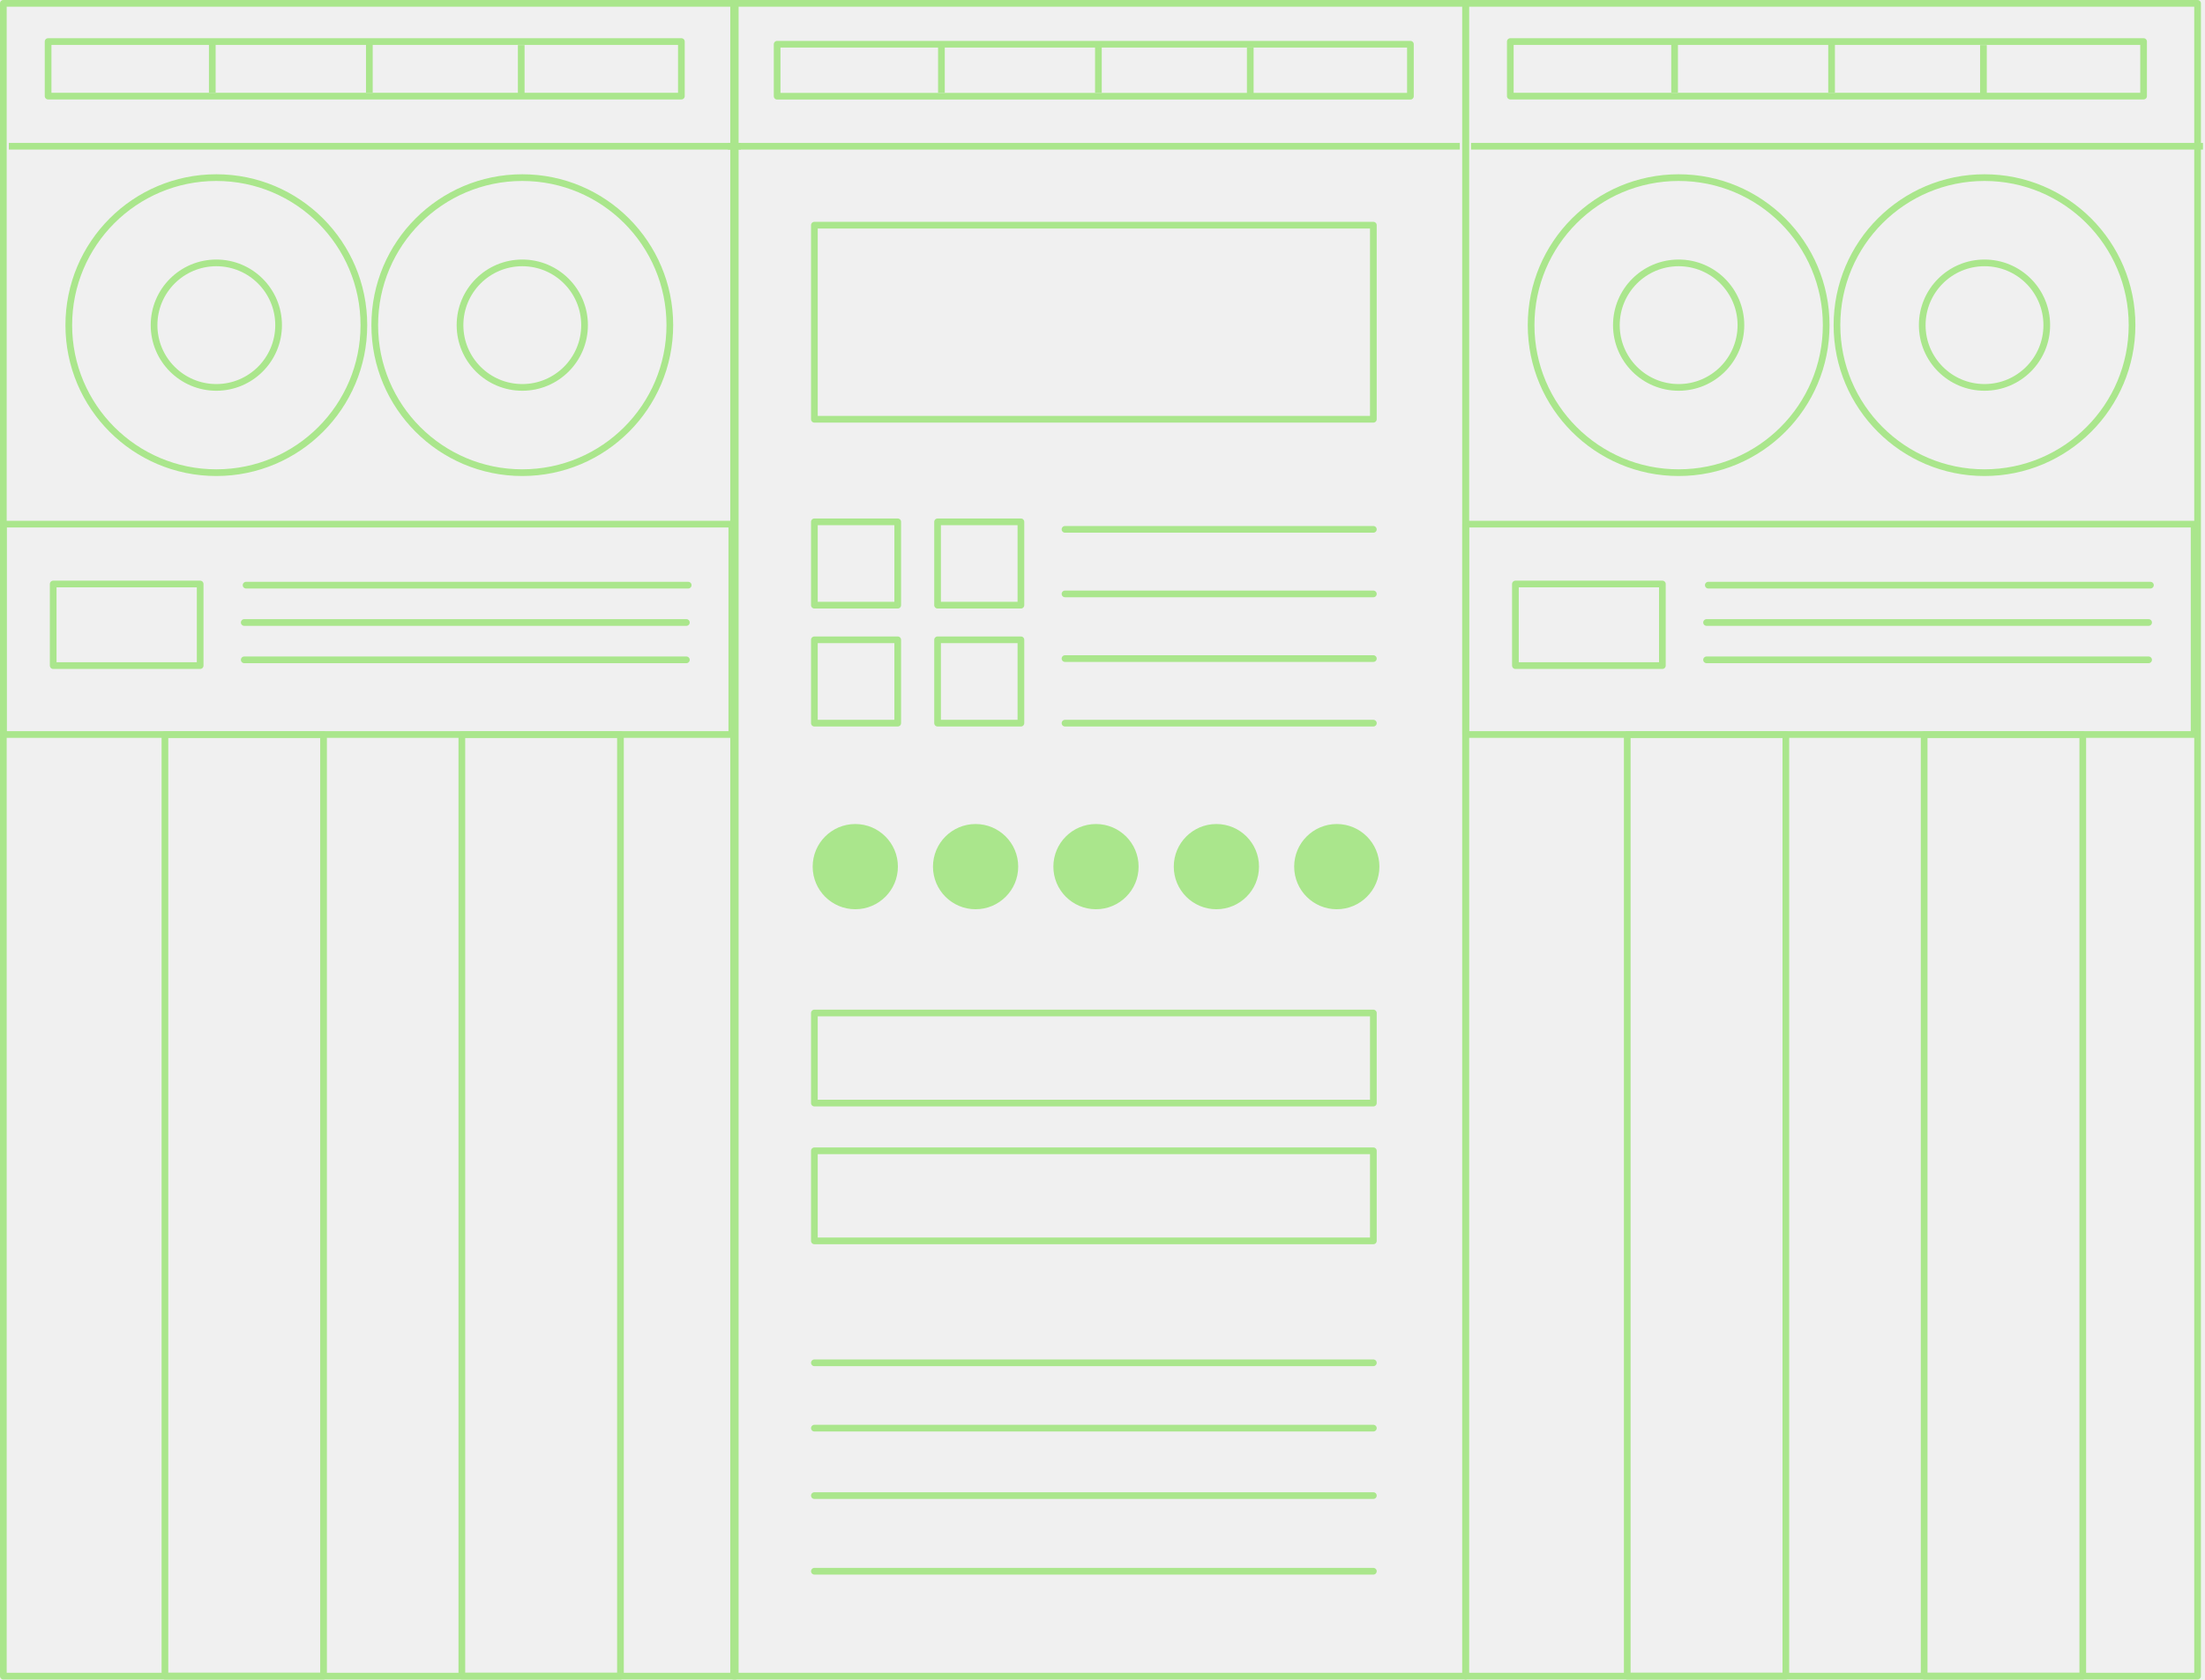
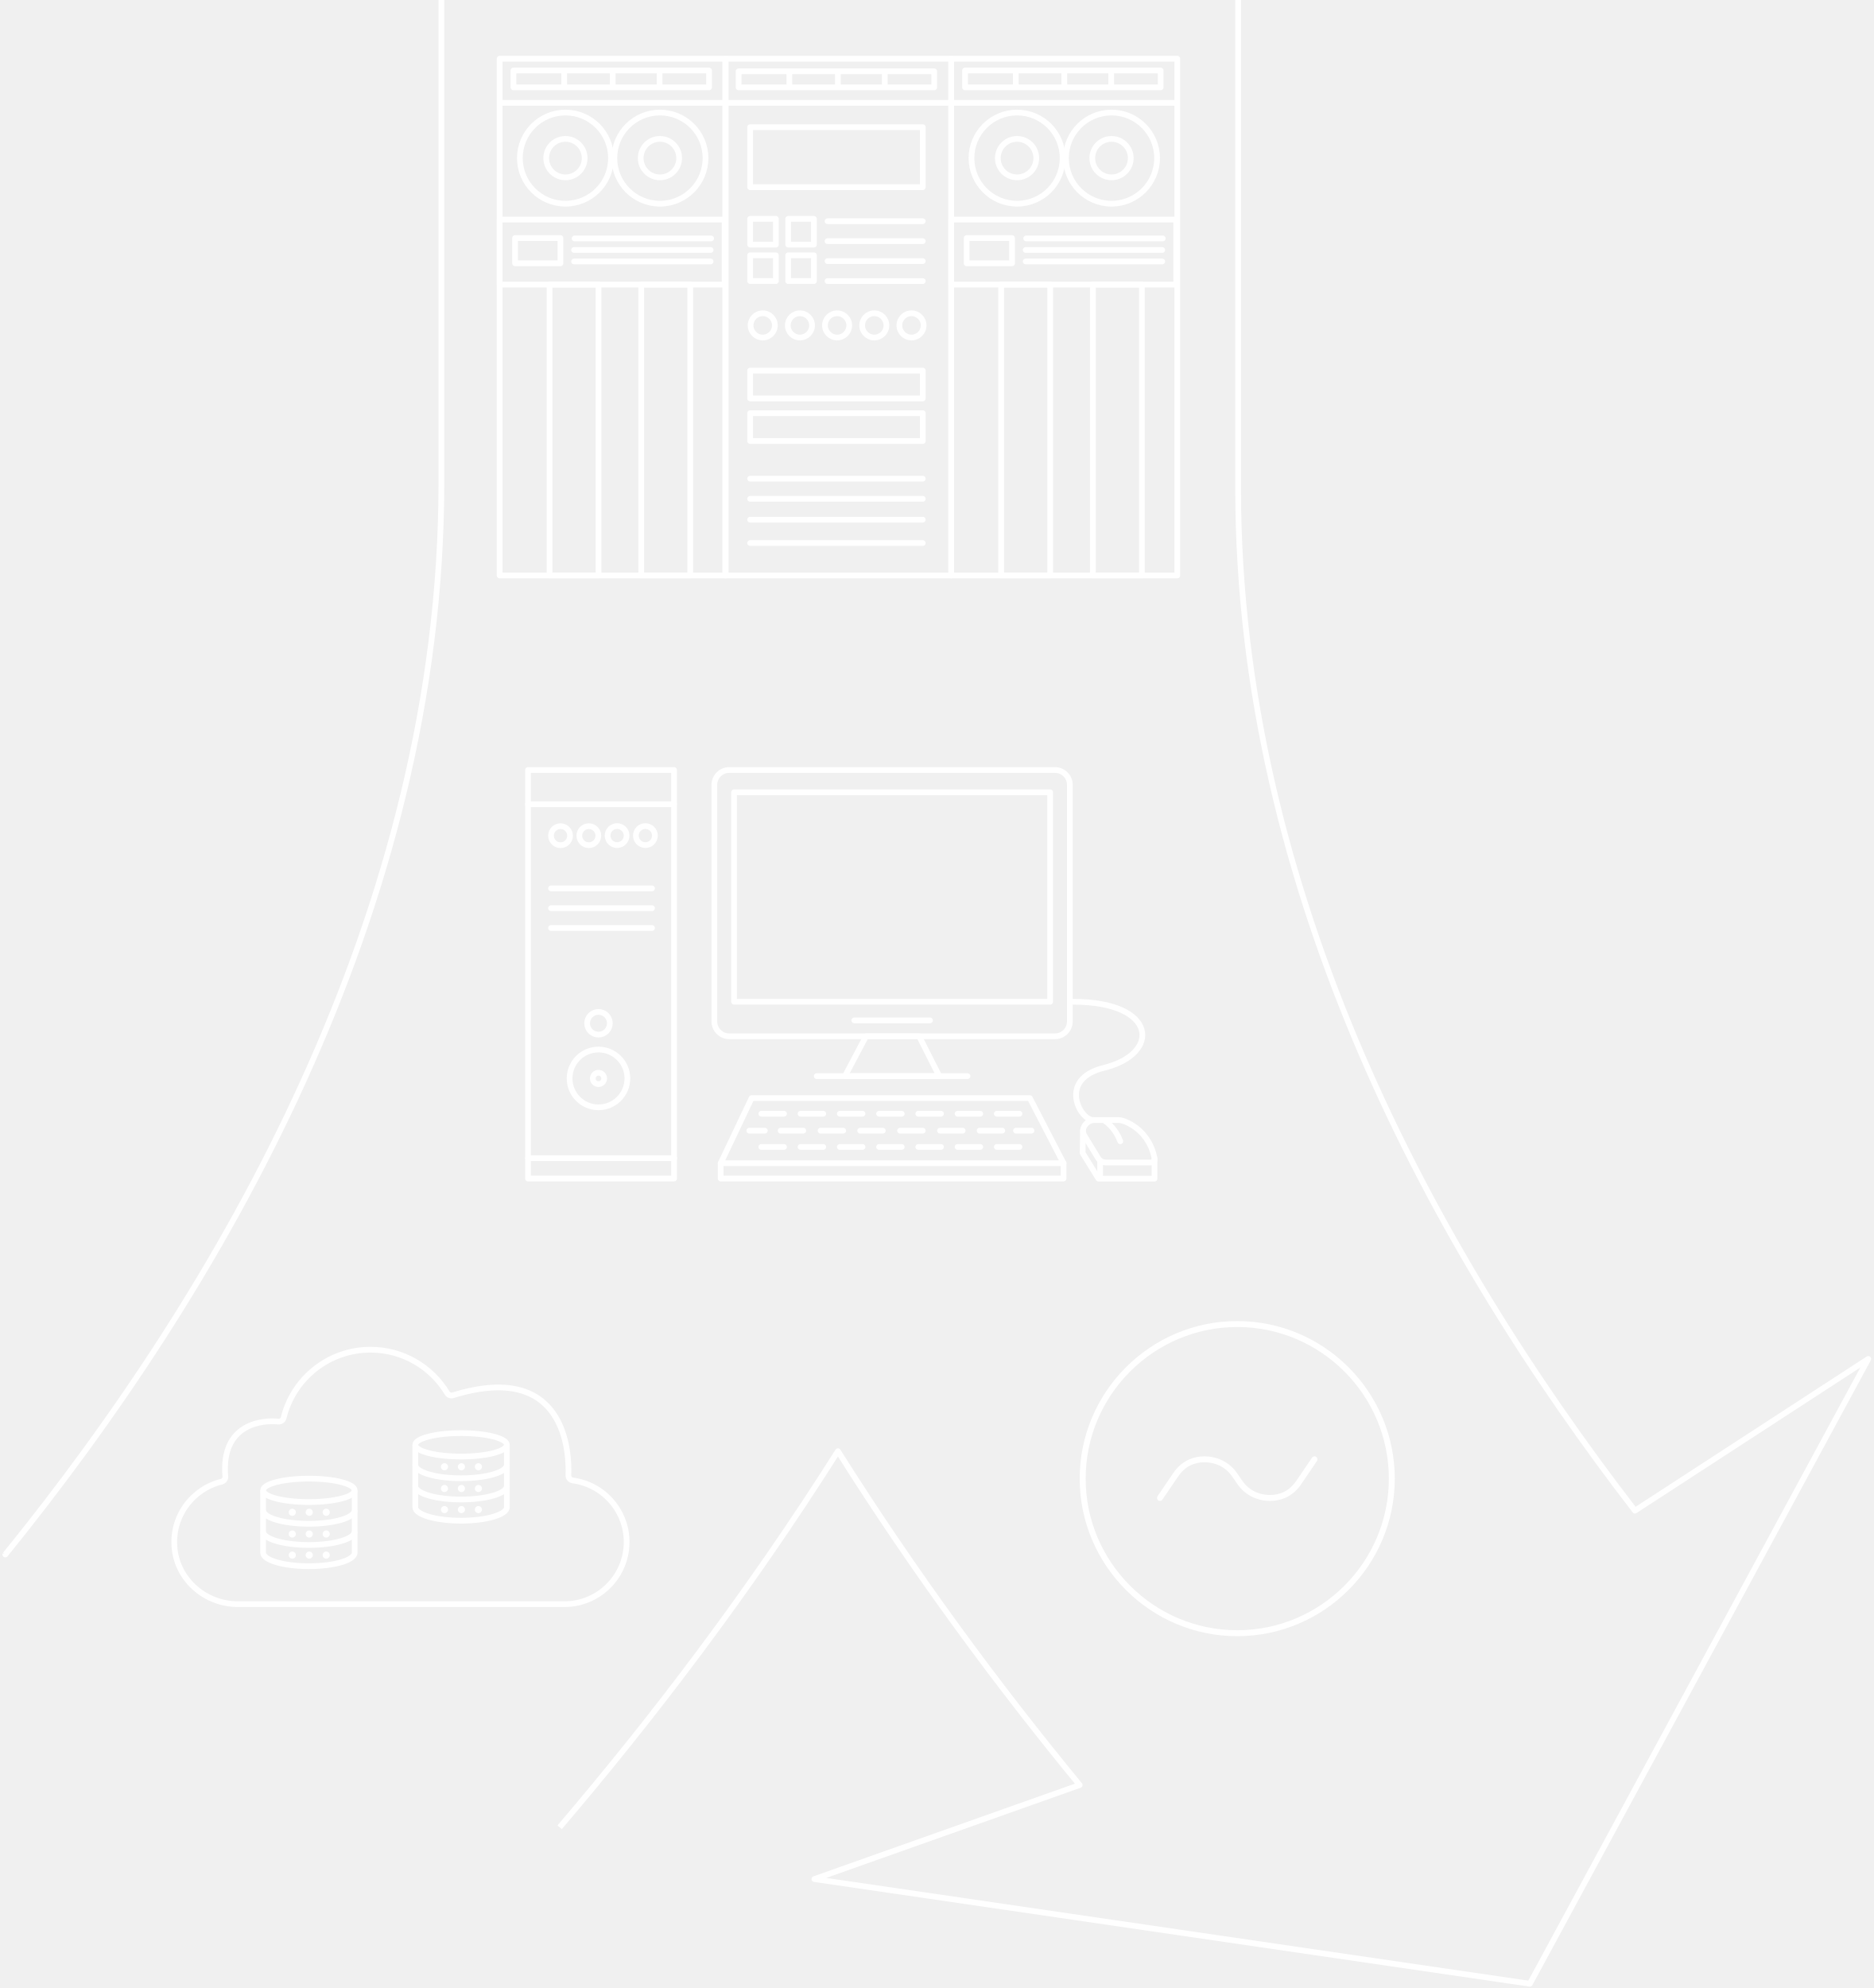
- <svg xmlns="http://www.w3.org/2000/svg" width="659" height="502" viewBox="0 0 659 502" fill="none">
-   <path d="M219.748 1H1V501H219.748V1Z" stroke="#AAE68C" stroke-width="2" stroke-linejoin="round" />
-   <path d="M2.64 43.714H221.388" stroke="#AAE68C" stroke-width="2" stroke-linejoin="round" />
-   <path d="M203.64 12.419H14.375V28.728H203.64V12.419Z" stroke="#AAE68C" stroke-width="2" stroke-linejoin="round" />
-   <path d="M63.446 27.693V12.419" stroke="#AAE68C" stroke-width="2" stroke-linejoin="round" />
-   <path d="M110.388 27.693V12.419" stroke="#AAE68C" stroke-width="2" stroke-linejoin="round" />
-   <path d="M155.778 28.728V13.483" stroke="#AAE68C" stroke-width="2" stroke-linejoin="round" />
-   <path d="M64.654 141.281C89.007 141.281 108.749 121.539 108.749 97.186C108.749 72.833 89.007 53.091 64.654 53.091C40.301 53.091 20.559 72.833 20.559 97.186C20.559 121.539 40.301 141.281 64.654 141.281Z" stroke="#AAE68C" stroke-width="2" stroke-linejoin="round" />
-   <path d="M64.655 115.796C74.933 115.796 83.265 107.464 83.265 97.186C83.265 86.908 74.933 78.576 64.655 78.576C54.377 78.576 46.044 86.908 46.044 97.186C46.044 107.464 54.377 115.796 64.655 115.796Z" stroke="#AAE68C" stroke-width="2" stroke-linejoin="round" />
-   <path d="M156.094 141.281C180.447 141.281 200.189 121.539 200.189 97.186C200.189 72.833 180.447 53.091 156.094 53.091C131.741 53.091 111.999 72.833 111.999 97.186C111.999 121.539 131.741 141.281 156.094 141.281Z" stroke="#AAE68C" stroke-width="2" stroke-linejoin="round" />
-   <path d="M156.095 115.796C166.373 115.796 174.705 107.464 174.705 97.186C174.705 86.908 166.373 78.576 156.095 78.576C145.816 78.576 137.484 86.908 137.484 97.186C137.484 107.464 145.816 115.796 156.095 115.796Z" stroke="#AAE68C" stroke-width="2" stroke-linejoin="round" />
-   <path d="M218.713 156.669H1V219.547H218.713V156.669Z" stroke="#AAE68C" stroke-width="2" stroke-linejoin="round" />
-   <path d="M185.433 219.547H138.03V501H185.433V219.547Z" stroke="#AAE68C" stroke-width="2" stroke-linejoin="round" />
-   <path d="M96.697 219.547H49.294V501H96.697V219.547Z" stroke="#AAE68C" stroke-width="2" stroke-linejoin="round" />
-   <path d="M73.542 174.906H205.683" stroke="#AAE68C" stroke-width="2" stroke-linecap="round" stroke-linejoin="round" />
-   <path d="M72.996 186.066H205.136" stroke="#AAE68C" stroke-width="2" stroke-linecap="round" stroke-linejoin="round" />
-   <path d="M72.996 197.226H205.136" stroke="#AAE68C" stroke-width="2" stroke-linecap="round" stroke-linejoin="round" />
-   <path d="M59.822 174.56H15.899V198.952H59.822V174.56Z" stroke="#AAE68C" stroke-width="2" stroke-linejoin="round" />
-   <path d="M656.784 1H438.036V501H656.784V1Z" stroke="#AAE68C" stroke-width="2" stroke-linejoin="round" />
-   <path d="M439.647 43.714H658.395" stroke="#AAE68C" stroke-width="2" stroke-linejoin="round" />
-   <path d="M640.647 12.419H451.382V28.728H640.647V12.419Z" stroke="#AAE68C" stroke-width="2" stroke-linejoin="round" />
-   <path d="M500.482 27.693V12.419" stroke="#AAE68C" stroke-width="2" stroke-linejoin="round" />
-   <path d="M547.396 27.693V12.419" stroke="#AAE68C" stroke-width="2" stroke-linejoin="round" />
-   <path d="M592.785 28.728V13.483" stroke="#AAE68C" stroke-width="2" stroke-linejoin="round" />
-   <path d="M501.69 141.281C526.043 141.281 545.785 121.539 545.785 97.186C545.785 72.833 526.043 53.091 501.69 53.091C477.337 53.091 457.595 72.833 457.595 97.186C457.595 121.539 477.337 141.281 501.69 141.281Z" stroke="#AAE68C" stroke-width="2" stroke-linejoin="round" />
-   <path d="M501.691 115.796C511.969 115.796 520.301 107.464 520.301 97.186C520.301 86.908 511.969 78.576 501.691 78.576C491.413 78.576 483.081 86.908 483.081 97.186C483.081 107.464 491.413 115.796 501.691 115.796Z" stroke="#AAE68C" stroke-width="2" stroke-linejoin="round" />
-   <path d="M593.101 141.281C617.454 141.281 637.196 121.539 637.196 97.186C637.196 72.833 617.454 53.091 593.101 53.091C568.749 53.091 549.007 72.833 549.007 97.186C549.007 121.539 568.749 141.281 593.101 141.281Z" stroke="#AAE68C" stroke-width="2" stroke-linejoin="round" />
-   <path d="M593.102 115.796C603.38 115.796 611.712 107.464 611.712 97.186C611.712 86.908 603.38 78.576 593.102 78.576C582.824 78.576 574.492 86.908 574.492 97.186C574.492 107.464 582.824 115.796 593.102 115.796Z" stroke="#AAE68C" stroke-width="2" stroke-linejoin="round" />
-   <path d="M655.749 156.669H438.036V219.547H655.749V156.669Z" stroke="#AAE68C" stroke-width="2" stroke-linejoin="round" />
-   <path d="M622.469 219.547H575.066V501H622.469V219.547Z" stroke="#AAE68C" stroke-width="2" stroke-linejoin="round" />
-   <path d="M533.733 219.547H486.33V501H533.733V219.547Z" stroke="#AAE68C" stroke-width="2" stroke-linejoin="round" />
-   <path d="M510.549 174.906H642.69" stroke="#AAE68C" stroke-width="2" stroke-linecap="round" stroke-linejoin="round" />
-   <path d="M510.031 186.066H642.143" stroke="#AAE68C" stroke-width="2" stroke-linecap="round" stroke-linejoin="round" />
-   <path d="M510.031 197.226H642.143" stroke="#AAE68C" stroke-width="2" stroke-linecap="round" stroke-linejoin="round" />
-   <path d="M496.829 174.56H452.907V198.952H496.829V174.56Z" stroke="#AAE68C" stroke-width="2" stroke-linejoin="round" />
-   <path d="M410.451 67.3H243.391V125.317H410.451V67.3Z" stroke="#AAE68C" stroke-width="2" stroke-linejoin="round" />
-   <path d="M410.451 302.789H243.391V329.712H410.451V302.789Z" stroke="#AAE68C" stroke-width="2" stroke-linejoin="round" />
-   <path d="M410.451 343.979H243.391V370.902H410.451V343.979Z" stroke="#AAE68C" stroke-width="2" stroke-linejoin="round" />
-   <path d="M268.301 155.979H243.391V180.888H268.301V155.979Z" stroke="#AAE68C" stroke-width="2" stroke-linejoin="round" />
-   <path d="M305.118 155.979H280.209V180.888H305.118V155.979Z" stroke="#AAE68C" stroke-width="2" stroke-linejoin="round" />
-   <path d="M268.301 191.243H243.391V216.153H268.301V191.243Z" stroke="#AAE68C" stroke-width="2" stroke-linejoin="round" />
-   <path d="M305.118 191.243H280.209V216.153H305.118V191.243Z" stroke="#AAE68C" stroke-width="2" stroke-linejoin="round" />
-   <path d="M318.292 158.223H410.451" stroke="#AAE68C" stroke-width="2" stroke-linecap="round" stroke-linejoin="round" />
-   <path d="M318.292 177.523H410.451" stroke="#AAE68C" stroke-width="2" stroke-linecap="round" stroke-linejoin="round" />
-   <path d="M318.292 196.852H410.451" stroke="#AAE68C" stroke-width="2" stroke-linecap="round" stroke-linejoin="round" />
-   <path d="M318.292 216.153H410.451" stroke="#AAE68C" stroke-width="2" stroke-linecap="round" stroke-linejoin="round" />
-   <path d="M243.391 407.345H410.451" stroke="#AAE68C" stroke-width="2" stroke-linecap="round" stroke-linejoin="round" />
-   <path d="M243.391 426.876H410.451" stroke="#AAE68C" stroke-width="2" stroke-linecap="round" stroke-linejoin="round" />
-   <path d="M243.391 447.039H410.451" stroke="#AAE68C" stroke-width="2" stroke-linecap="round" stroke-linejoin="round" />
-   <path d="M243.391 469.648H410.451" stroke="#AAE68C" stroke-width="2" stroke-linecap="round" stroke-linejoin="round" />
-   <path d="M438.007 1H219.259V501H438.007V1Z" stroke="#AAE68C" stroke-width="2" stroke-linejoin="round" />
-   <path d="M217.533 43.714H436.281" stroke="#AAE68C" stroke-width="2" stroke-linejoin="round" />
-   <path d="M255.616 270.775C262.097 270.775 267.351 265.521 267.351 259.039C267.351 252.558 262.097 247.304 255.616 247.304C249.134 247.304 243.88 252.558 243.88 259.039C243.88 265.521 249.134 270.775 255.616 270.775Z" fill="#AAE68C" stroke="#AAE68C" stroke-width="2" stroke-linejoin="round" />
-   <path d="M291.57 270.775C298.052 270.775 303.306 265.521 303.306 259.039C303.306 252.558 298.052 247.304 291.57 247.304C285.089 247.304 279.835 252.558 279.835 259.039C279.835 265.521 285.089 270.775 291.57 270.775Z" fill="#AAE68C" stroke="#AAE68C" stroke-width="2" stroke-linejoin="round" />
-   <path d="M327.554 270.775C334.035 270.775 339.289 265.521 339.289 259.039C339.289 252.558 334.035 247.304 327.554 247.304C321.072 247.304 315.818 252.558 315.818 259.039C315.818 265.521 321.072 270.775 327.554 270.775Z" fill="#AAE68C" stroke="#AAE68C" stroke-width="2" stroke-linejoin="round" />
-   <path d="M363.537 270.775C370.018 270.775 375.273 265.521 375.273 259.039C375.273 252.558 370.018 247.304 363.537 247.304C357.056 247.304 351.802 252.558 351.802 259.039C351.802 265.521 357.056 270.775 363.537 270.775Z" fill="#AAE68C" stroke="#AAE68C" stroke-width="2" stroke-linejoin="round" />
-   <path d="M399.521 270.775C406.002 270.775 411.256 265.521 411.256 259.039C411.256 252.558 406.002 247.304 399.521 247.304C393.039 247.304 387.785 252.558 387.785 259.039C387.785 265.521 393.039 270.775 399.521 270.775Z" fill="#AAE68C" stroke="#AAE68C" stroke-width="2" stroke-linejoin="round" />
-   <path d="M421.526 13.225H232.26V28.757H421.526V13.225Z" stroke="#AAE68C" stroke-width="2" stroke-linejoin="round" />
-   <path d="M281.359 27.75V13.225" stroke="#AAE68C" stroke-width="2" stroke-linejoin="round" />
-   <path d="M328.273 27.75V13.225" stroke="#AAE68C" stroke-width="2" stroke-linejoin="round" />
-   <path d="M373.662 28.728V14.231" stroke="#AAE68C" stroke-width="2" stroke-linejoin="round" />
+ <svg xmlns="http://www.w3.org/2000/svg" width="706" height="749" viewBox="0 0 706 749" fill="none">
+   <path d="M273.459 22.12H188.278V216.809H273.459V22.12Z" stroke="white" stroke-width="2.16" stroke-linejoin="round" />
+   <path d="M188.905 38.752H274.086" stroke="white" stroke-width="2.16" stroke-linejoin="round" />
+   <path d="M267.187 26.566H193.486V32.917H267.187V26.566Z" stroke="white" stroke-width="2.16" stroke-linejoin="round" />
+   <path d="M212.595 32.514V26.566" stroke="white" stroke-width="2.16" stroke-linejoin="round" />
+   <path d="M230.875 32.514V26.566" stroke="white" stroke-width="2.16" stroke-linejoin="round" />
+   <path d="M248.55 32.917V26.97" stroke="white" stroke-width="2.16" stroke-linejoin="round" />
+   <path d="M213.066 76.742C222.549 76.742 230.237 69.055 230.237 59.573C230.237 50.09 222.549 42.403 213.066 42.403C203.583 42.403 195.896 50.09 195.896 59.573C195.896 69.055 203.583 76.742 213.066 76.742Z" stroke="white" stroke-width="2.16" stroke-linejoin="round" />
+   <path d="M213.066 66.819C217.068 66.819 220.313 63.575 220.313 59.573C220.313 55.571 217.068 52.326 213.066 52.326C209.064 52.326 205.819 55.571 205.819 59.573C205.819 63.575 209.064 66.819 213.066 66.819Z" stroke="white" stroke-width="2.16" stroke-linejoin="round" />
+   <path d="M248.673 76.742C258.156 76.742 265.843 69.055 265.843 59.573C265.843 50.09 258.156 42.403 248.673 42.403C239.189 42.403 231.502 50.09 231.502 59.573C231.502 69.055 239.189 76.742 248.673 76.742Z" stroke="white" stroke-width="2.16" stroke-linejoin="round" />
+   <path d="M248.673 66.819C252.675 66.819 255.919 63.575 255.919 59.573C255.919 55.571 252.675 52.326 248.673 52.326C244.67 52.326 241.426 55.571 241.426 59.573C241.426 63.575 244.67 66.819 248.673 66.819Z" stroke="white" stroke-width="2.16" stroke-linejoin="round" />
+   <path d="M273.056 82.734H188.278V107.218H273.056V82.734Z" stroke="white" stroke-width="2.16" stroke-linejoin="round" />
+   <path d="M260.096 107.206H241.638V216.798H260.096V107.206Z" stroke="white" stroke-width="2.16" stroke-linejoin="round" />
+   <path d="M225.543 107.206H207.084V216.798H225.543V107.206Z" stroke="white" stroke-width="2.16" stroke-linejoin="round" />
+   <path d="M216.526 89.835H267.971" stroke="white" stroke-width="2.16" stroke-linecap="round" stroke-linejoin="round" />
+   <path d="M216.313 94.181H267.769" stroke="white" stroke-width="2.16" stroke-linecap="round" stroke-linejoin="round" />
+   <path d="M216.313 98.515H267.769" stroke="white" stroke-width="2.16" stroke-linecap="round" stroke-linejoin="round" />
+   <path d="M211.183 89.701H194.08V99.198H211.183V89.701Z" stroke="white" stroke-width="2.16" stroke-linejoin="round" />
+   <path d="M443.629 22.12H358.448V216.809H443.629V22.12Z" stroke="white" stroke-width="2.16" stroke-linejoin="round" />
+   <path d="M359.087 38.752H444.268" stroke="white" stroke-width="2.16" stroke-linejoin="round" />
+   <path d="M437.356 26.566H363.656V32.917H437.356V26.566Z" stroke="white" stroke-width="2.16" stroke-linejoin="round" />
+   <path d="M382.765 32.514V26.566" stroke="white" stroke-width="2.16" stroke-linejoin="round" />
+   <path d="M401.045 32.514V26.566" stroke="white" stroke-width="2.16" stroke-linejoin="round" />
+   <path d="M418.72 32.917V26.97" stroke="white" stroke-width="2.16" stroke-linejoin="round" />
+   <path d="M383.246 76.742C392.729 76.742 400.416 69.055 400.416 59.573C400.416 50.09 392.729 42.403 383.246 42.403C373.763 42.403 366.075 50.09 366.075 59.573C366.075 69.055 373.763 76.742 383.246 76.742Z" stroke="white" stroke-width="2.16" stroke-linejoin="round" />
+   <path d="M383.246 66.819C387.248 66.819 390.493 63.575 390.493 59.573C390.493 55.571 387.248 52.326 383.246 52.326C379.244 52.326 375.999 55.571 375.999 59.573C375.999 63.575 379.244 66.819 383.246 66.819Z" stroke="white" stroke-width="2.16" stroke-linejoin="round" />
+   <path d="M418.841 76.742C428.325 76.742 436.012 69.055 436.012 59.573C436.012 50.09 428.325 42.403 418.841 42.403C409.358 42.403 401.671 50.09 401.671 59.573C401.671 69.055 409.358 76.742 418.841 76.742Z" stroke="white" stroke-width="2.16" stroke-linejoin="round" />
+   <path d="M418.842 66.819C422.844 66.819 426.088 63.575 426.088 59.573C426.088 55.571 422.844 52.326 418.842 52.326C414.839 52.326 411.595 55.571 411.595 59.573C411.595 63.575 414.839 66.819 418.842 66.819Z" stroke="white" stroke-width="2.16" stroke-linejoin="round" />
+   <path d="M443.226 82.734H358.448V107.218H443.226V82.734Z" stroke="white" stroke-width="2.16" stroke-linejoin="round" />
+   <path d="M430.278 107.206H411.819V216.798H430.278V107.206Z" stroke="white" stroke-width="2.16" stroke-linejoin="round" />
+   <path d="M395.724 107.206H377.266V216.798H395.724V107.206Z" stroke="white" stroke-width="2.16" stroke-linejoin="round" />
+   <path d="M386.696 89.835H438.152" stroke="white" stroke-width="2.16" stroke-linecap="round" stroke-linejoin="round" />
+   <path d="M386.495 94.181H437.94" stroke="white" stroke-width="2.16" stroke-linecap="round" stroke-linejoin="round" />
+   <path d="M386.495 98.515H437.94" stroke="white" stroke-width="2.16" stroke-linecap="round" stroke-linejoin="round" />
+   <path d="M381.353 89.701H364.25V99.198H381.353V89.701Z" stroke="white" stroke-width="2.16" stroke-linejoin="round" />
+   <path d="M347.719 47.925H282.666V70.515H347.719V47.925Z" stroke="white" stroke-width="2.16" stroke-linejoin="round" />
+   <path d="M347.719 139.63H282.666V150.114H347.719V139.63Z" stroke="white" stroke-width="2.16" stroke-linejoin="round" />
+   <path d="M347.719 155.669H282.666V166.152H347.719V155.669Z" stroke="white" stroke-width="2.16" stroke-linejoin="round" />
+   <path d="M292.366 82.454H282.666V92.154H292.366V82.454Z" stroke="white" stroke-width="2.16" stroke-linejoin="round" />
+   <path d="M306.702 82.454H297.002V92.154H306.702V82.454Z" stroke="white" stroke-width="2.16" stroke-linejoin="round" />
+   <path d="M292.366 96.186H282.666V105.885H292.366V96.186Z" stroke="white" stroke-width="2.16" stroke-linejoin="round" />
+   <path d="M306.702 96.186H297.002V105.885H306.702V96.186Z" stroke="white" stroke-width="2.16" stroke-linejoin="round" />
+   <path d="M311.833 83.339H347.709" stroke="white" stroke-width="2.16" stroke-linecap="round" stroke-linejoin="round" />
+   <path d="M311.833 90.854H347.709" stroke="white" stroke-width="2.16" stroke-linecap="round" stroke-linejoin="round" />
+   <path d="M311.833 98.37H347.709" stroke="white" stroke-width="2.16" stroke-linecap="round" stroke-linejoin="round" />
+   <path d="M311.833 105.896H347.709" stroke="white" stroke-width="2.16" stroke-linecap="round" stroke-linejoin="round" />
+   <path d="M282.666 180.342H347.708" stroke="white" stroke-width="2.16" stroke-linecap="round" stroke-linejoin="round" />
+   <path d="M282.666 187.936H347.708" stroke="white" stroke-width="2.16" stroke-linecap="round" stroke-linejoin="round" />
+   <path d="M282.666 195.798H347.708" stroke="white" stroke-width="2.16" stroke-linecap="round" stroke-linejoin="round" />
+   <path d="M282.666 204.59H347.708" stroke="white" stroke-width="2.16" stroke-linecap="round" stroke-linejoin="round" />
+   <path d="M358.449 22.12H273.269V216.809H358.449V22.12Z" stroke="white" stroke-width="2.16" stroke-linejoin="round" />
+   <path d="M272.597 38.752H357.778" stroke="white" stroke-width="2.16" stroke-linejoin="round" />
+   <path d="M287.415 127.165C289.938 127.165 291.984 125.119 291.984 122.595C291.984 120.071 289.938 118.026 287.415 118.026C284.891 118.026 282.845 120.071 282.845 122.595C282.845 125.119 284.891 127.165 287.415 127.165Z" stroke="white" stroke-width="2.16" stroke-linejoin="round" />
+   <path d="M301.427 127.165C303.951 127.165 305.997 125.119 305.997 122.595C305.997 120.071 303.951 118.026 301.427 118.026C298.903 118.026 296.857 120.071 296.857 122.595C296.857 125.119 298.903 127.165 301.427 127.165Z" stroke="white" stroke-width="2.16" stroke-linejoin="round" />
+   <path d="M315.439 127.165C317.963 127.165 320.009 125.119 320.009 122.595C320.009 120.071 317.963 118.026 315.439 118.026C312.915 118.026 310.869 120.071 310.869 122.595C310.869 125.119 312.915 127.165 315.439 127.165Z" stroke="white" stroke-width="2.16" stroke-linejoin="round" />
+   <path d="M329.451 127.165C331.975 127.165 334.021 125.119 334.021 122.595C334.021 120.071 331.975 118.026 329.451 118.026C326.927 118.026 324.881 120.071 324.881 122.595C324.881 125.119 326.927 127.165 329.451 127.165Z" stroke="white" stroke-width="2.16" stroke-linejoin="round" />
+   <path d="M343.463 127.165C345.987 127.165 348.033 125.119 348.033 122.595C348.033 120.071 345.987 118.026 343.463 118.026C340.94 118.026 338.894 120.071 338.894 122.595C338.894 125.119 340.94 127.165 343.463 127.165Z" stroke="white" stroke-width="2.16" stroke-linejoin="round" />
+   <path d="M352.031 26.869H278.331V32.917H352.031V26.869Z" stroke="white" stroke-width="2.16" stroke-linejoin="round" />
+   <path d="M297.45 32.525V26.869" stroke="white" stroke-width="2.16" stroke-linejoin="round" />
+   <path d="M315.72 32.525V26.869" stroke="white" stroke-width="2.16" stroke-linejoin="round" />
+   <path d="M333.394 32.917V27.261" stroke="white" stroke-width="2.16" stroke-linejoin="round" />
+   <path d="M2.045 585.491L2 585.681C82.432 486.416 166.325 343.985 166.325 181.753V0" stroke="white" stroke-width="2.16" stroke-linejoin="round" />
+   <path d="M406.847 557.088C406.847 524.384 433.504 497.728 466.21 497.728C498.916 497.728 525.573 524.384 525.573 557.088C525.573 589.792 498.916 616.448 466.21 616.448C433.504 616.448 406.847 589.792 406.847 557.088ZM523.345 557.088C523.345 525.616 497.695 499.968 466.221 499.968C434.747 499.968 409.098 525.616 409.098 557.088C409.098 588.56 434.747 614.208 466.221 614.208C497.695 614.208 523.345 588.56 523.345 557.088ZM436.192 563.696L442.129 554.96C445.153 550.48 449.521 548.688 453.889 548.688C458.258 548.688 463.074 550.592 466.098 554.96L468.114 557.872C470.69 561.68 474.723 563.248 478.531 563.248C482.339 563.248 485.811 561.792 488.499 557.872L494.436 549.136C494.66 548.8 494.996 548.688 495.332 548.688C496.34 548.688 496.676 549.808 496.228 550.48L490.291 559.216C487.267 563.696 482.899 565.488 478.531 565.488C474.163 565.488 469.346 563.584 466.322 559.216L464.306 556.304C461.73 552.496 457.698 550.928 453.889 550.928C450.081 550.928 446.609 552.384 443.921 556.304L437.984 565.04C437.76 565.376 437.424 565.488 437.088 565.488C436.08 565.488 435.744 564.368 436.192 563.696Z" fill="white" />
+   <path d="M254.004 290.113H198.964V444.024H254.004V290.113Z" stroke="white" stroke-width="2.16" stroke-linejoin="round" />
+   <path d="M211.217 318.438C213.197 318.438 214.801 316.834 214.801 314.854C214.801 312.875 213.197 311.27 211.217 311.27C209.238 311.27 207.633 312.875 207.633 314.854C207.633 316.834 209.238 318.438 211.217 318.438Z" stroke="white" stroke-width="2.16" stroke-linejoin="round" />
+   <path d="M221.88 318.438C223.86 318.438 225.464 316.834 225.464 314.854C225.464 312.875 223.86 311.27 221.88 311.27C219.901 311.27 218.296 312.875 218.296 314.854C218.296 316.834 219.901 318.438 221.88 318.438Z" stroke="white" stroke-width="2.16" stroke-linejoin="round" />
+   <path d="M232.532 318.405C234.512 318.405 236.117 316.8 236.117 314.821C236.117 312.841 234.512 311.237 232.532 311.237C230.553 311.237 228.948 312.841 228.948 314.821C228.948 316.8 230.553 318.405 232.532 318.405Z" stroke="white" stroke-width="2.16" stroke-linejoin="round" />
+   <path d="M225.52 389.805C227.883 389.805 229.798 387.889 229.798 385.526C229.798 383.163 227.883 381.248 225.52 381.248C223.157 381.248 221.241 383.163 221.241 385.526C221.241 387.889 223.157 389.805 225.52 389.805Z" stroke="white" stroke-width="2.16" stroke-linejoin="round" />
+   <path d="M225.521 408.453C226.703 408.453 227.66 407.495 227.66 406.313C227.66 405.132 226.703 404.174 225.521 404.174C224.34 404.174 223.382 405.132 223.382 406.313C223.382 407.495 224.34 408.453 225.521 408.453Z" stroke="white" stroke-width="2.16" stroke-linejoin="round" />
+   <path d="M225.521 417.2C231.534 417.2 236.408 412.326 236.408 406.313C236.408 400.301 231.534 395.427 225.521 395.427C219.508 395.427 214.634 400.301 214.634 406.313C214.634 412.326 219.508 417.2 225.521 417.2Z" stroke="white" stroke-width="2.16" stroke-linejoin="round" />
+   <path d="M243.196 318.405C245.175 318.405 246.78 316.8 246.78 314.821C246.78 312.841 245.175 311.237 243.196 311.237C241.216 311.237 239.611 312.841 239.611 314.821C239.611 316.8 241.216 318.405 243.196 318.405Z" stroke="white" stroke-width="2.16" stroke-linejoin="round" />
+   <path d="M207.633 334.712H245.693" stroke="white" stroke-width="2.16" stroke-linecap="round" stroke-linejoin="round" />
+   <path d="M198.964 302.993H254.004" stroke="white" stroke-width="2.16" stroke-linecap="round" stroke-linejoin="round" />
+   <path d="M199.042 436.352H254.082" stroke="white" stroke-width="2.16" stroke-linecap="round" stroke-linejoin="round" />
+   <path d="M207.633 342.171H245.693" stroke="white" stroke-width="2.16" stroke-linecap="round" stroke-linejoin="round" />
+   <path d="M207.633 349.63H245.693" stroke="white" stroke-width="2.16" stroke-linecap="round" stroke-linejoin="round" />
+   <path d="M397.54 290.113H274.781C271.688 290.113 269.181 292.621 269.181 295.713V384.832C269.181 387.925 271.688 390.432 274.781 390.432H397.54C400.633 390.432 403.14 387.925 403.14 384.832V295.713C403.14 292.621 400.633 290.113 397.54 290.113Z" stroke="white" stroke-width="2.16" stroke-linejoin="round" />
+   <path d="M395.715 298.513H276.618V377.417H395.715V298.513Z" stroke="white" stroke-width="2.16" stroke-linejoin="round" />
+   <path d="M326.327 390.432L318.396 405.44H353.936L346.342 390.432H326.327Z" stroke="white" stroke-width="2.16" stroke-linejoin="round" />
+   <path d="M307.756 405.44H364.577" stroke="white" stroke-width="2.16" stroke-linecap="round" stroke-linejoin="round" />
+   <path d="M321.902 384.44H350.43" stroke="white" stroke-width="2.16" stroke-linecap="round" stroke-linejoin="round" />
+   <path d="M271.566 438.256L283.215 413.728H336.082H388.075L400.766 438.256H271.566Z" stroke="white" stroke-width="2.16" stroke-linecap="round" stroke-linejoin="round" />
+   <path d="M271.566 438.256V444.024H400.766V438.256" stroke="white" stroke-width="2.16" stroke-linecap="round" stroke-linejoin="round" />
+   <path d="M286.889 419.608H295.424" stroke="white" stroke-width="2.16" stroke-linecap="round" stroke-linejoin="round" />
+   <path d="M301.674 419.608H310.22" stroke="white" stroke-width="2.16" stroke-linecap="round" stroke-linejoin="round" />
+   <path d="M294.146 425.992H302.693" stroke="white" stroke-width="2.16" stroke-linecap="round" stroke-linejoin="round" />
+   <path d="M309.2 425.992H317.735" stroke="white" stroke-width="2.16" stroke-linecap="round" stroke-linejoin="round" />
+   <path d="M324.12 425.992H332.655" stroke="white" stroke-width="2.16" stroke-linecap="round" stroke-linejoin="round" />
+   <path d="M375.62 419.608H384.155" stroke="white" stroke-width="2.16" stroke-linecap="round" stroke-linejoin="round" />
+   <path d="M339.162 425.992H347.708" stroke="white" stroke-width="2.16" stroke-linecap="round" stroke-linejoin="round" />
+   <path d="M354.216 425.992H362.751" stroke="white" stroke-width="2.16" stroke-linecap="round" stroke-linejoin="round" />
+   <path d="M369.135 425.992H377.67" stroke="white" stroke-width="2.16" stroke-linecap="round" stroke-linejoin="round" />
+   <path d="M382.845 425.992H388.691" stroke="white" stroke-width="2.16" stroke-linecap="round" stroke-linejoin="round" />
+   <path d="M282.353 425.992H288.199" stroke="white" stroke-width="2.16" stroke-linecap="round" stroke-linejoin="round" />
+   <path d="M360.835 419.608H369.37" stroke="white" stroke-width="2.16" stroke-linecap="round" stroke-linejoin="round" />
+   <path d="M346.039 419.608H354.585" stroke="white" stroke-width="2.16" stroke-linecap="round" stroke-linejoin="round" />
+   <path d="M331.255 419.608H339.79" stroke="white" stroke-width="2.16" stroke-linecap="round" stroke-linejoin="round" />
+   <path d="M316.47 419.608H325.005" stroke="white" stroke-width="2.16" stroke-linecap="round" stroke-linejoin="round" />
+   <path d="M286.889 432.118H295.424" stroke="white" stroke-width="2.16" stroke-linecap="round" stroke-linejoin="round" />
+   <path d="M301.674 432.118H310.22" stroke="white" stroke-width="2.16" stroke-linecap="round" stroke-linejoin="round" />
+   <path d="M375.62 432.118H384.155" stroke="white" stroke-width="2.16" stroke-linecap="round" stroke-linejoin="round" />
+   <path d="M360.835 432.118H369.37" stroke="white" stroke-width="2.16" stroke-linecap="round" stroke-linejoin="round" />
+   <path d="M346.039 432.118H354.585" stroke="white" stroke-width="2.16" stroke-linecap="round" stroke-linejoin="round" />
+   <path d="M331.255 432.118H339.79" stroke="white" stroke-width="2.16" stroke-linecap="round" stroke-linejoin="round" />
+   <path d="M316.47 432.118H325.005" stroke="white" stroke-width="2.16" stroke-linecap="round" stroke-linejoin="round" />
+   <path d="M434.804 435.344C433.494 429.744 429.663 425.017 424.376 422.744C422.405 421.904 421.688 421.993 420.714 421.993H412C409.244 422.341 407.06 425.342 408.662 427.952L413.825 436.374C414.441 437.382 415.528 437.987 416.704 437.987H433.706C435.812 437.987 434.804 435.344 434.804 435.344Z" stroke="white" stroke-width="2.16" stroke-linecap="round" stroke-linejoin="round" />
+   <path d="M422.135 429.99C420.13 424.457 415.941 421.993 415.941 421.993" stroke="white" stroke-width="2.16" stroke-linecap="round" stroke-linejoin="round" />
+   <path d="M408.079 426.037L407.956 434.403L413.926 444.069H435.039V436.721" stroke="white" stroke-width="2.16" stroke-linecap="round" stroke-linejoin="round" />
+   <path d="M414.554 437.64V443.71" stroke="white" stroke-width="2.16" stroke-linecap="round" stroke-linejoin="round" />
+   <path d="M411.988 421.993C406.847 421.993 398.66 406.537 415.942 402.326C437.537 397.062 436.103 377.429 404.54 377.429" stroke="white" stroke-width="2.16" stroke-linecap="round" stroke-linejoin="round" />
+   <path d="M236.127 580.966C236.127 593.32 226.562 603.444 214.42 604.318C213.86 604.363 213.289 604.385 212.718 604.385H89.656C77.604 604.385 67.076 595.515 65.799 583.542C64.511 571.435 72.463 560.94 83.485 558.241C84.37 558.028 84.974 557.177 84.907 556.27C83.194 536.099 99.278 535.001 104.844 535.595C105.774 535.696 106.659 535.102 106.872 534.195C110.467 519.456 123.762 508.513 139.611 508.513C151.865 508.513 162.584 515.054 168.486 524.82C168.946 525.593 169.864 525.952 170.715 525.683C213.211 512.512 214.543 547.276 214.185 555.8C214.14 556.785 214.857 557.636 215.831 557.771C227.29 559.294 236.127 569.094 236.127 580.977V580.966Z" stroke="white" stroke-width="2.16" stroke-linejoin="round" />
+   <path d="M116.392 565.913C125.918 565.913 133.641 563.938 133.641 561.5C133.641 559.063 125.918 557.088 116.392 557.088C106.865 557.088 99.143 559.063 99.143 561.5C99.143 563.938 106.865 565.913 116.392 565.913Z" stroke="white" stroke-width="2.16" stroke-miterlimit="10" />
+   <path d="M133.641 569.016C133.641 571.827 125.912 574.1 116.392 574.1C106.86 574.1 99.143 571.827 99.143 569.016" stroke="white" stroke-width="2.16" stroke-miterlimit="10" />
+   <path d="M133.641 577.001C133.641 579.812 125.912 582.086 116.392 582.086C106.86 582.086 99.143 579.812 99.143 577.001" stroke="white" stroke-width="2.16" stroke-miterlimit="10" />
+   <path d="M99.143 561.5V584.998C99.143 587.809 106.871 590.083 116.392 590.083C125.923 590.083 133.641 587.809 133.641 584.998V561.5" stroke="white" stroke-width="2.16" stroke-miterlimit="10" />
+   <path d="M110.142 571.11C110.884 571.11 111.486 570.508 111.486 569.766C111.486 569.024 110.884 568.422 110.142 568.422C109.4 568.422 108.798 569.024 108.798 569.766C108.798 570.508 109.4 571.11 110.142 571.11Z" fill="white" />
+   <path d="M116.526 571.11C117.268 571.11 117.87 570.508 117.87 569.766C117.87 569.024 117.268 568.422 116.526 568.422C115.783 568.422 115.182 569.024 115.182 569.766C115.182 570.508 115.783 571.11 116.526 571.11Z" fill="white" />
+   <path d="M122.922 571.11C123.665 571.11 124.266 570.508 124.266 569.766C124.266 569.024 123.665 568.422 122.922 568.422C122.18 568.422 121.578 569.024 121.578 569.766C121.578 570.508 122.18 571.11 122.922 571.11Z" fill="white" />
+   <path d="M110.142 579.297C110.884 579.297 111.486 578.696 111.486 577.953C111.486 577.211 110.884 576.609 110.142 576.609C109.4 576.609 108.798 577.211 108.798 577.953C108.798 578.696 109.4 579.297 110.142 579.297Z" fill="white" />
+   <path d="M116.526 579.297C117.268 579.297 117.87 578.696 117.87 577.953C117.87 577.211 117.268 576.609 116.526 576.609C115.783 576.609 115.182 577.211 115.182 577.953C115.182 578.696 115.783 579.297 116.526 579.297Z" fill="white" />
+   <path d="M122.922 579.297C123.665 579.297 124.266 578.696 124.266 577.953C124.266 577.211 123.665 576.609 122.922 576.609C122.18 576.609 121.578 577.211 121.578 577.953C121.578 578.696 122.18 579.297 122.922 579.297Z" fill="white" />
+   <path d="M110.142 587.249C110.884 587.249 111.486 586.647 111.486 585.905C111.486 585.163 110.884 584.561 110.142 584.561C109.4 584.561 108.798 585.163 108.798 585.905C108.798 586.647 109.4 587.249 110.142 587.249Z" fill="white" />
+   <path d="M116.526 587.249C117.268 587.249 117.87 586.647 117.87 585.905C117.87 585.163 117.268 584.561 116.526 584.561C115.783 584.561 115.182 585.163 115.182 585.905C115.182 586.647 115.783 587.249 116.526 587.249Z" fill="white" />
+   <path d="M122.922 587.249C123.665 587.249 124.266 586.647 124.266 585.905C124.266 585.163 123.665 584.561 122.922 584.561C122.18 584.561 121.578 585.163 121.578 585.905C121.578 586.647 122.18 587.249 122.922 587.249Z" fill="white" />
+   <path d="M173.739 548.766C183.266 548.766 190.988 546.79 190.988 544.353C190.988 541.916 183.266 539.94 173.739 539.94C164.213 539.94 156.49 541.916 156.49 544.353C156.49 546.79 164.213 548.766 173.739 548.766Z" stroke="white" stroke-width="2.16" stroke-miterlimit="10" />
+   <path d="M190.999 551.868C190.999 554.68 183.27 556.953 173.75 556.953C164.218 556.953 156.501 554.68 156.501 551.868" stroke="white" stroke-width="2.16" stroke-miterlimit="10" />
+   <path d="M190.999 559.865C190.999 562.676 183.27 564.95 173.75 564.95C164.218 564.95 156.501 562.676 156.501 559.865" stroke="white" stroke-width="2.16" stroke-miterlimit="10" />
+   <path d="M156.49 544.353V567.851C156.49 570.662 164.219 572.936 173.739 572.936C183.271 572.936 190.988 570.662 190.988 567.851V544.353" stroke="white" stroke-width="2.16" stroke-miterlimit="10" />
+   <path d="M167.49 553.963C168.232 553.963 168.834 553.361 168.834 552.619C168.834 551.877 168.232 551.275 167.49 551.275C166.747 551.275 166.146 551.877 166.146 552.619C166.146 553.361 166.747 553.963 167.49 553.963Z" fill="white" />
+   <path d="M173.873 553.963C174.616 553.963 175.217 553.361 175.217 552.619C175.217 551.877 174.616 551.275 173.873 551.275C173.131 551.275 172.529 551.877 172.529 552.619C172.529 553.361 173.131 553.963 173.873 553.963Z" fill="white" />
+   <path d="M180.27 553.963C181.012 553.963 181.614 553.361 181.614 552.619C181.614 551.877 181.012 551.275 180.27 551.275C179.528 551.275 178.926 551.877 178.926 552.619C178.926 553.361 179.528 553.963 180.27 553.963Z" fill="white" />
+   <path d="M167.49 562.15C168.232 562.15 168.834 561.548 168.834 560.806C168.834 560.064 168.232 559.462 167.49 559.462C166.747 559.462 166.146 560.064 166.146 560.806C166.146 561.548 166.747 562.15 167.49 562.15Z" fill="white" />
+   <path d="M173.873 562.15C174.616 562.15 175.217 561.548 175.217 560.806C175.217 560.064 174.616 559.462 173.873 559.462C173.131 559.462 172.529 560.064 172.529 560.806C172.529 561.548 173.131 562.15 173.873 562.15Z" fill="white" />
+   <path d="M180.27 562.15C181.012 562.15 181.614 561.548 181.614 560.806C181.614 560.064 181.012 559.462 180.27 559.462C179.528 559.462 178.926 560.064 178.926 560.806C178.926 561.548 179.528 562.15 180.27 562.15Z" fill="white" />
+   <path d="M167.49 570.102C168.232 570.102 168.834 569.5 168.834 568.758C168.834 568.016 168.232 567.414 167.49 567.414C166.747 567.414 166.146 568.016 166.146 568.758C166.146 569.5 166.747 570.102 167.49 570.102Z" fill="white" />
+   <path d="M173.873 570.102C174.616 570.102 175.217 569.5 175.217 568.758C175.217 568.016 174.616 567.414 173.873 567.414C173.131 567.414 172.529 568.016 172.529 568.758C172.529 569.5 173.131 570.102 173.873 570.102Z" fill="white" />
+   <path d="M180.27 570.102C181.012 570.102 181.614 569.5 181.614 568.758C181.614 568.016 181.012 567.414 180.27 567.414C179.528 567.414 178.926 568.016 178.926 568.758C178.926 569.5 179.528 570.102 180.27 570.102Z" fill="white" />
+   <path d="M210.881 688.441C245.692 647.64 281.938 600.163 315.752 546.75C345.087 593.308 376.292 635.398 406.847 672.526L306.87 707.963L576.481 747.398L704 511.985L616.075 569.15C540.471 471.083 466.547 336.246 466.547 183.949V0" stroke="white" stroke-width="2.16" stroke-linejoin="round" />
</svg>
